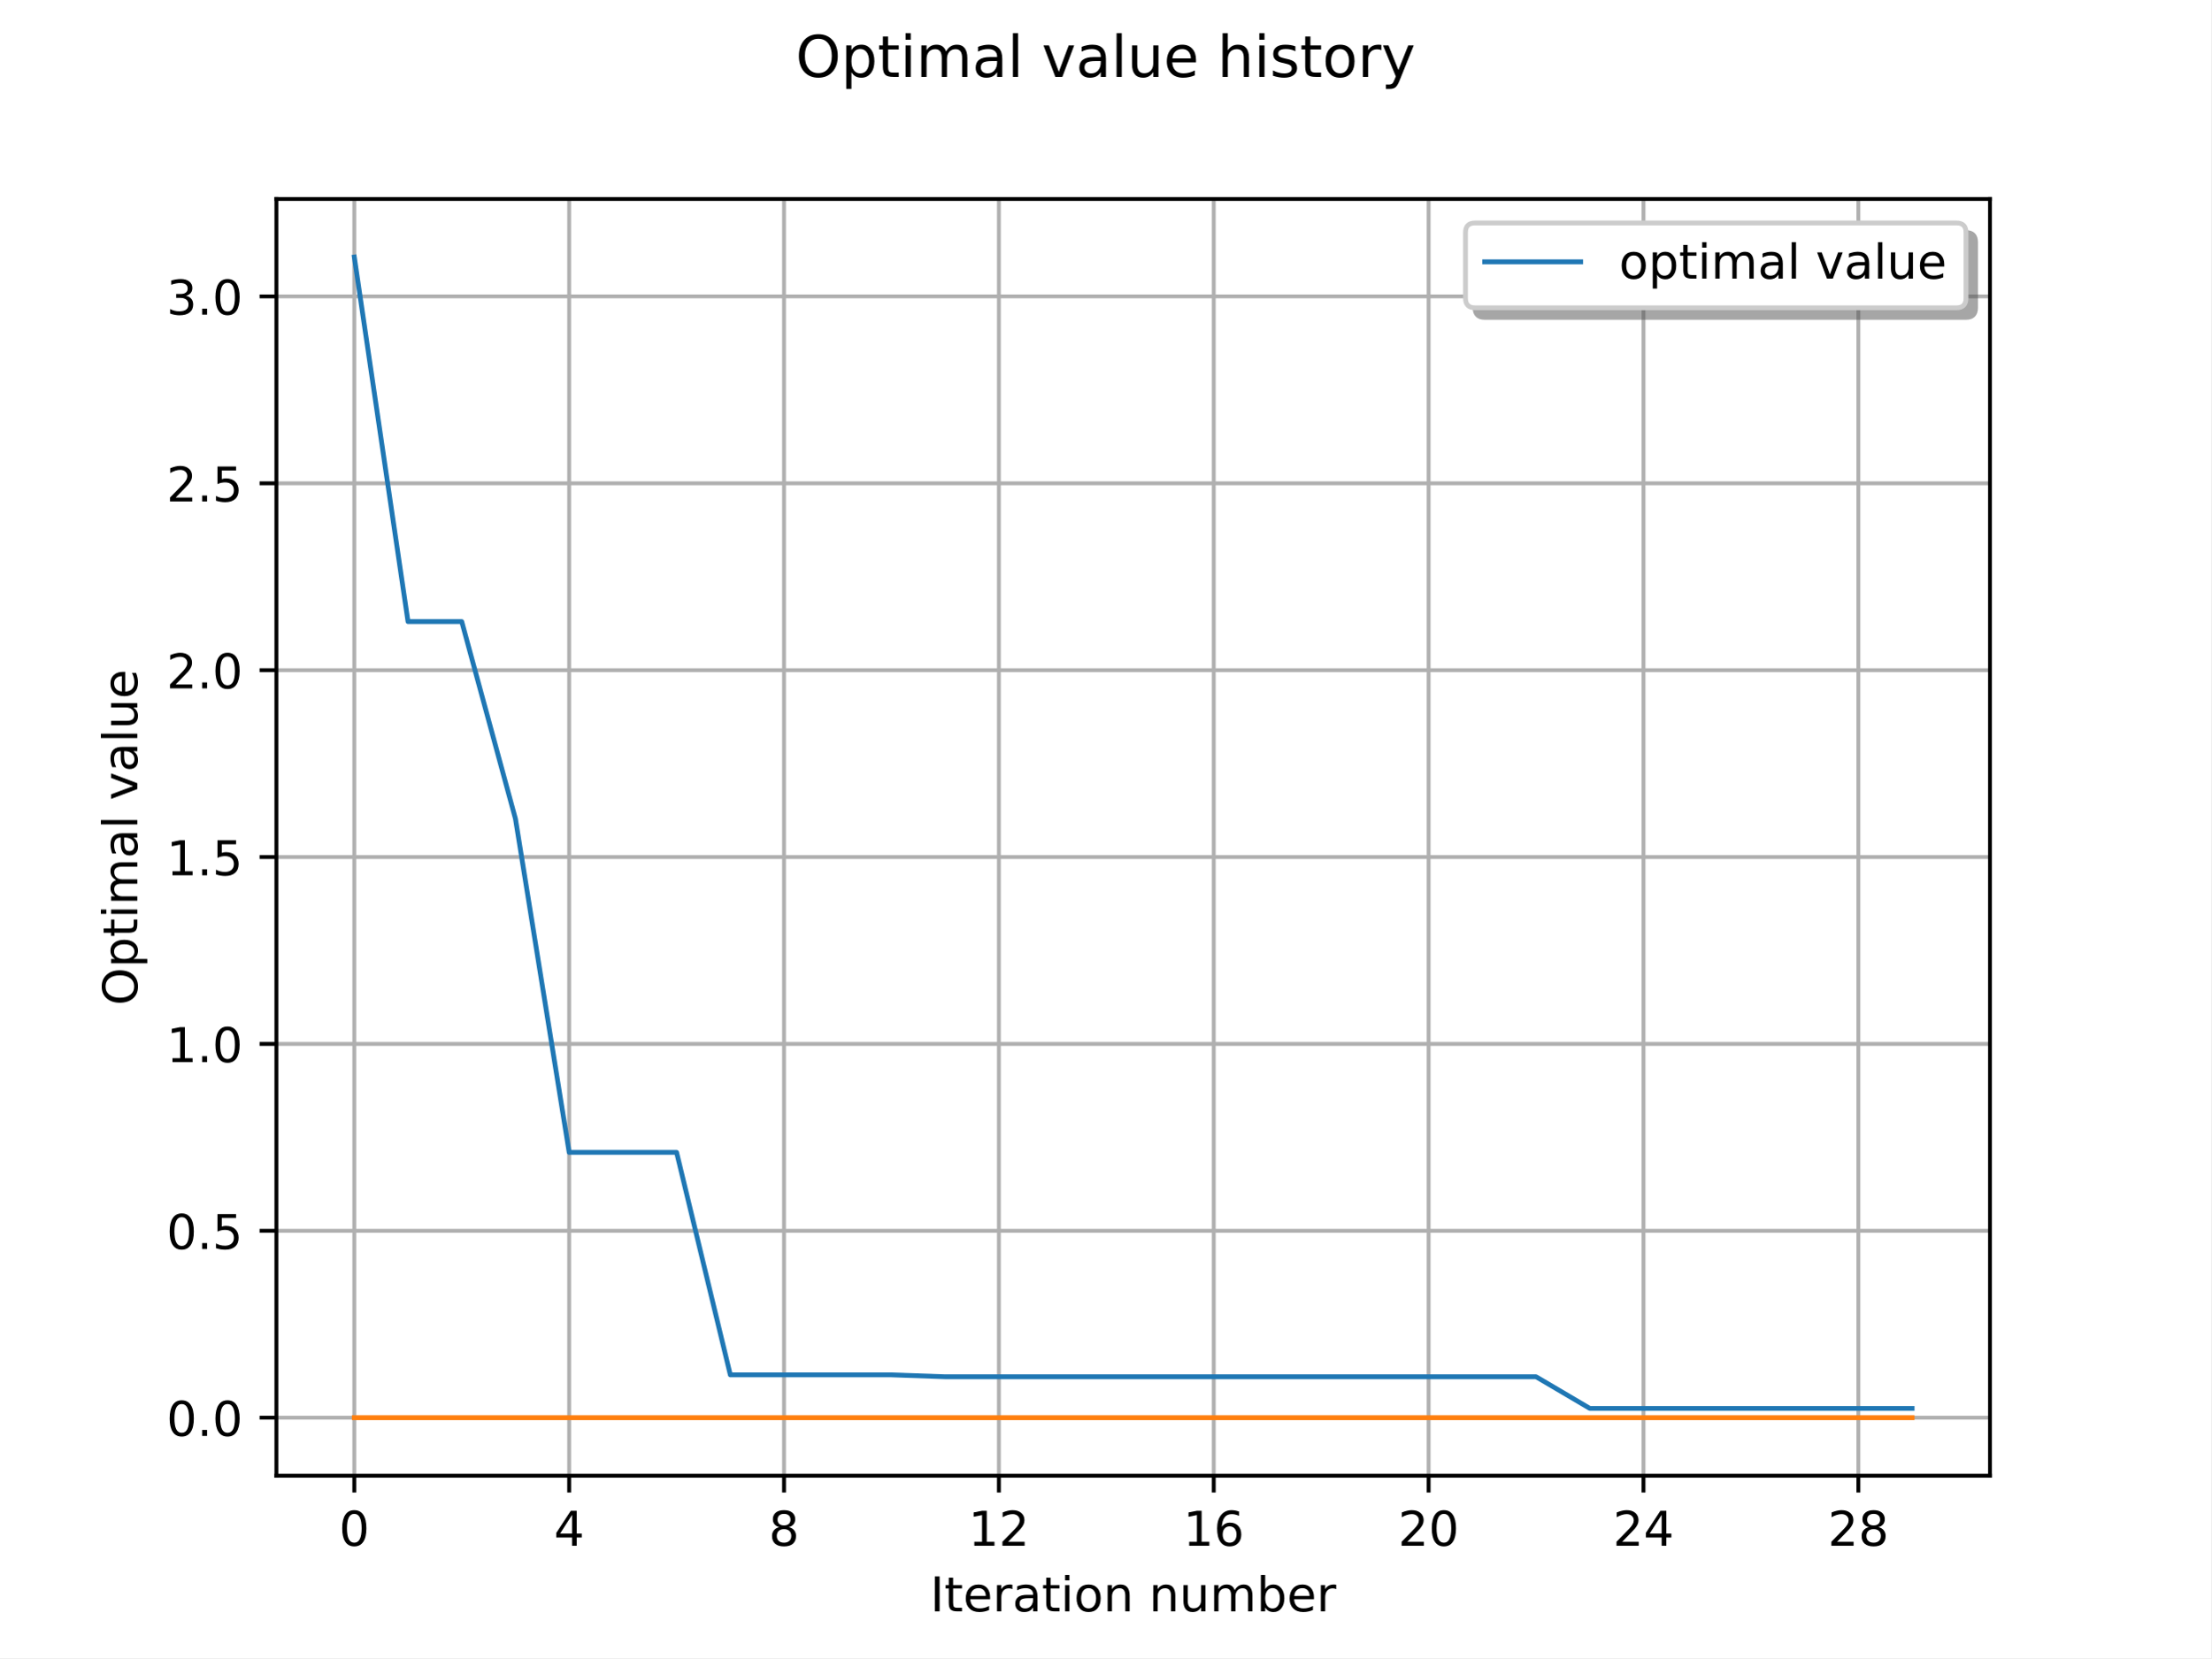
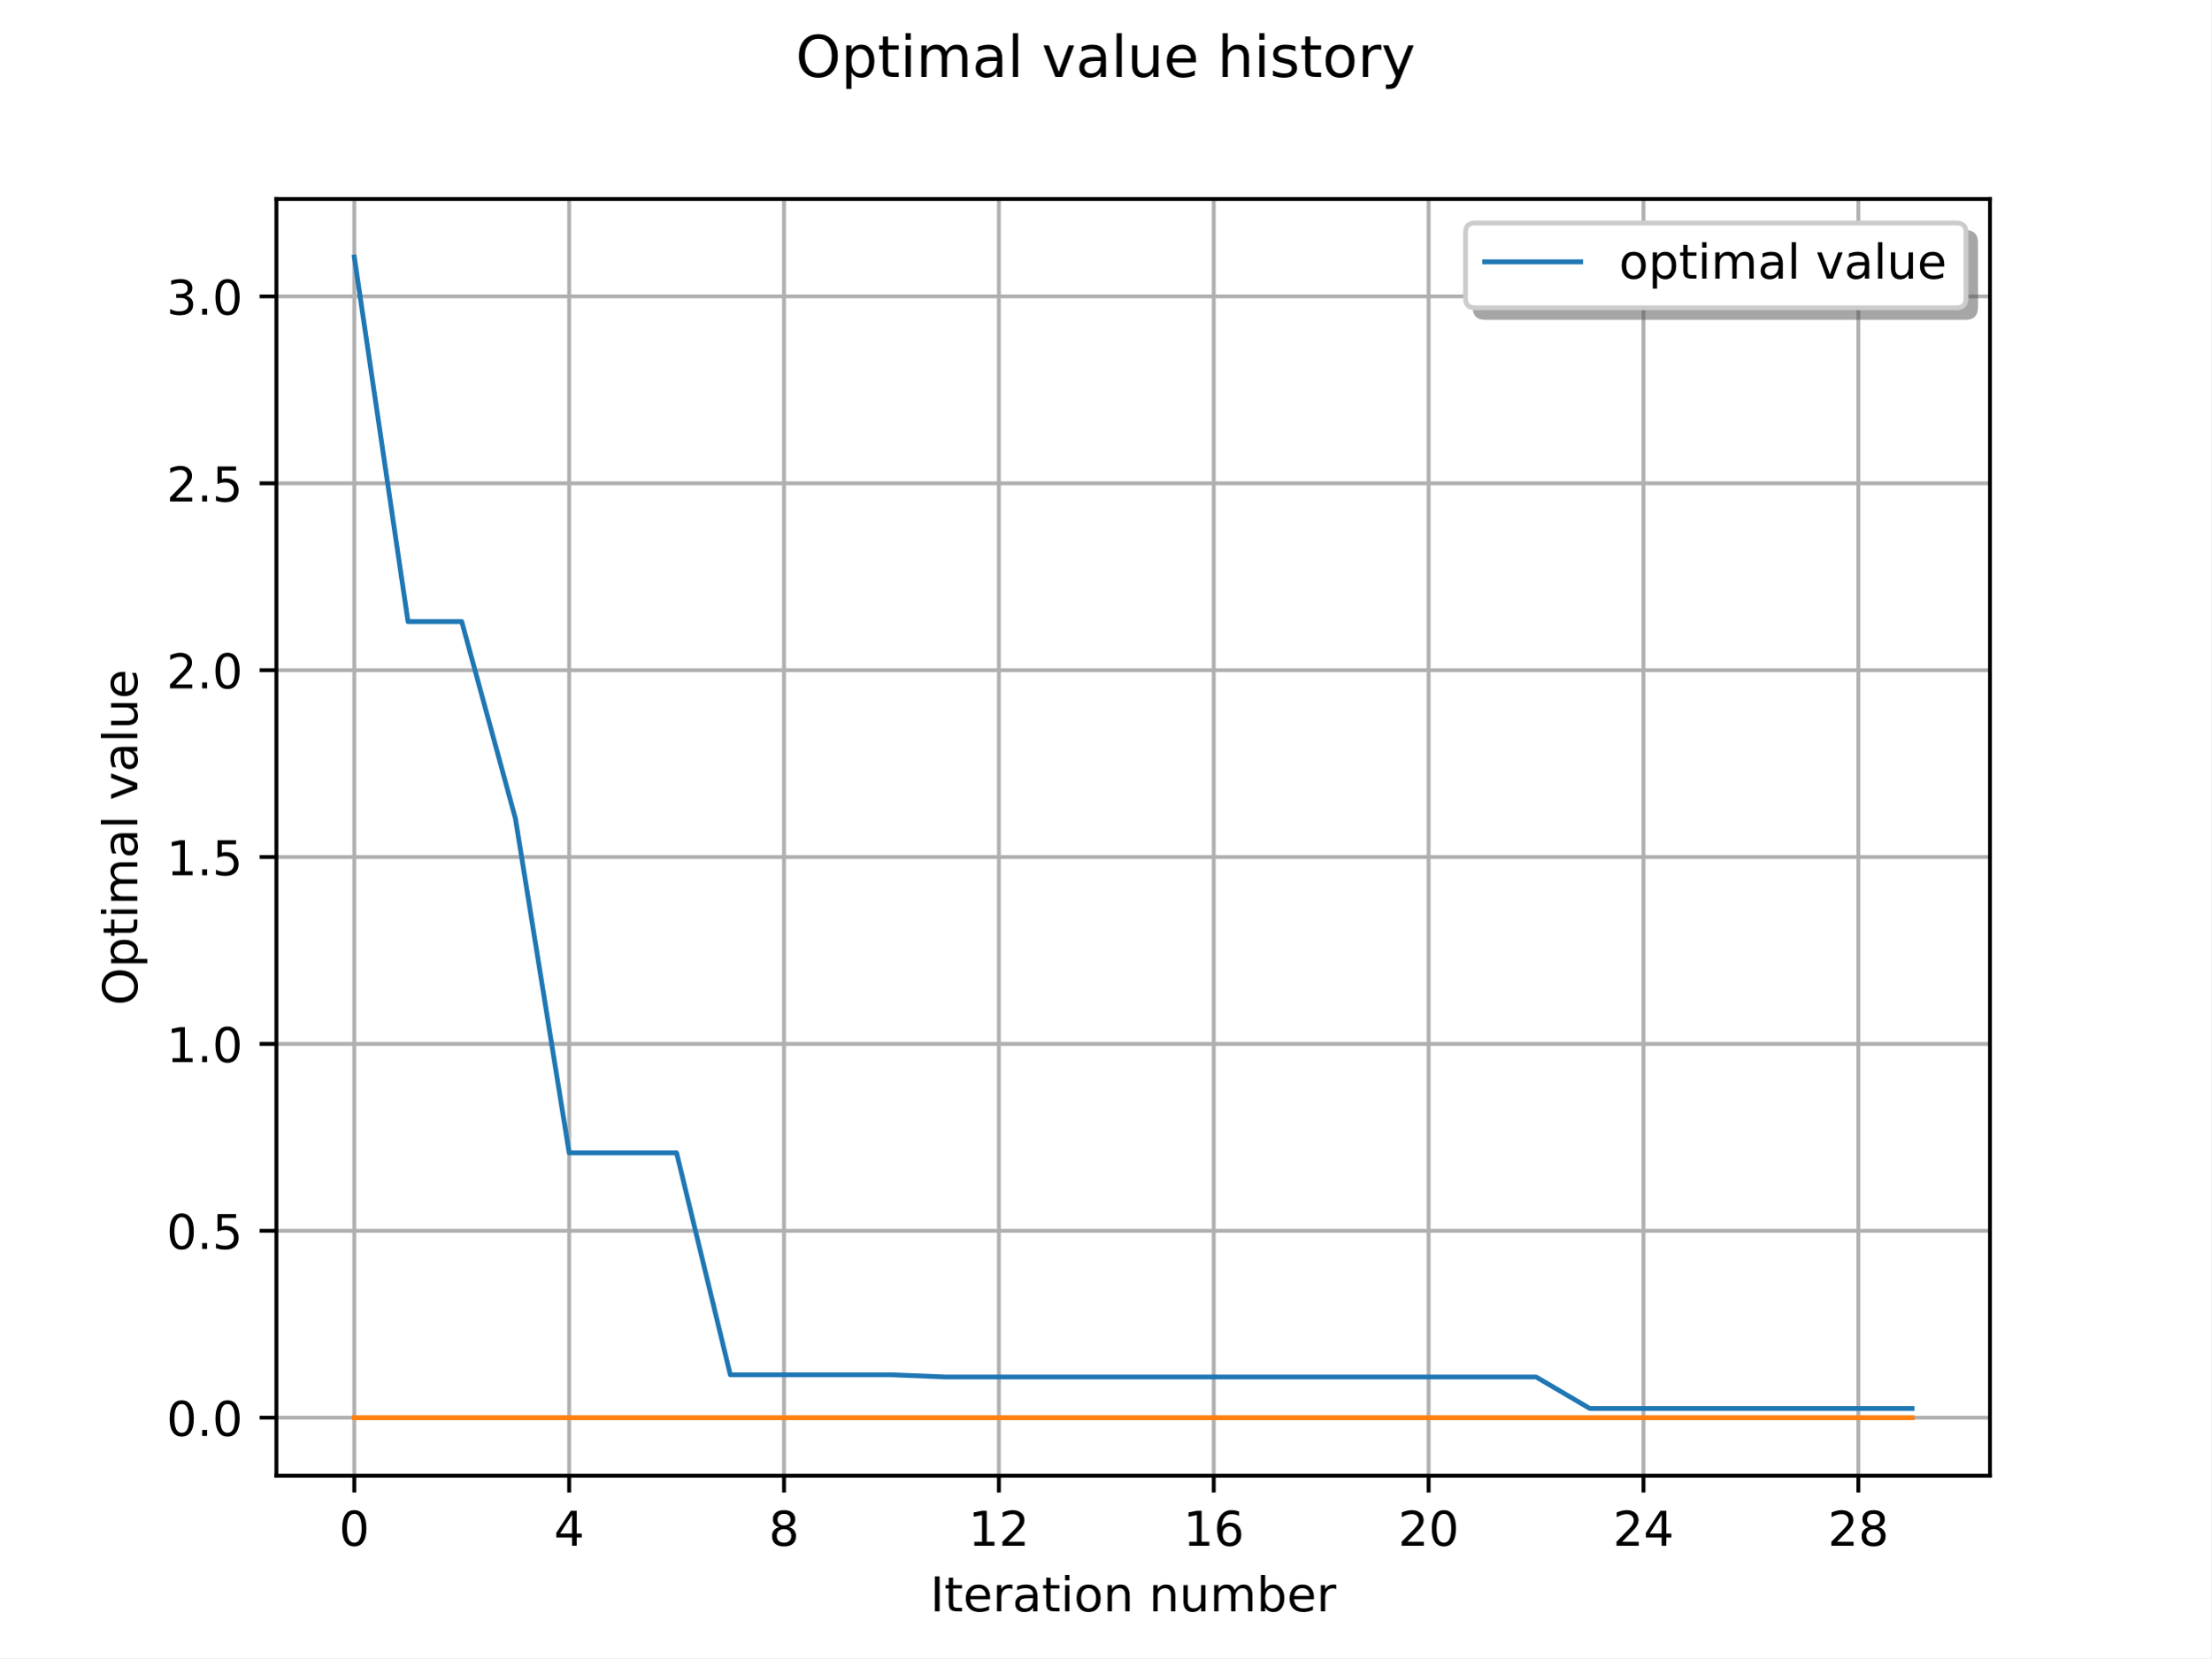
<svg xmlns="http://www.w3.org/2000/svg" xmlns:xlink="http://www.w3.org/1999/xlink" width="460.8pt" height="345.6pt" viewBox="0 0 460.8 345.6" version="1.1">
  <defs>
    <style type="text/css">*{stroke-linejoin: round; stroke-linecap: butt}</style>
  </defs>
  <g id="figure_1">
    <g id="patch_1">
      <path d="M 0 345.6  L 460.8 345.6  L 460.8 0  L 0 0  z " style="fill: #ffffff" />
    </g>
    <g id="axes_1">
      <g id="patch_2">
        <path d="M 57.6 307.584  L 414.72 307.584  L 414.72 41.472  L 57.6 41.472  z " style="fill: #ffffff" />
      </g>
      <g id="matplotlib.axis_1">
        <g id="xtick_1">
          <g id="line2d_1">
            <path d="M 73.833 307.584  L 73.833 41.472  " clip-path="url(#pece686282c)" style="fill: none; stroke: #b0b0b0; stroke-width: 0.8; stroke-linecap: square" />
          </g>
          <g id="line2d_2">
            <defs>
              <path id="m4a92d99fee" d="M 0 0  L 0 3.5  " style="stroke: #000000; stroke-width: 0.8" />
            </defs>
            <g>
              <use xlink:href="#m4a92d99fee" x="73.833" y="307.584" style="stroke: #000000; stroke-width: 0.8" />
            </g>
          </g>
          <g id="text_1">
            <g transform="translate(70.65148 322.1824) scale(0.1 -0.1)">
              <defs>
                <path id="DejaVuSans-30" d="M 2034 4250  Q 1547 4250 1301 3770  Q 1056 3291 1056 2328  Q 1056 1369 1301 889  Q 1547 409 2034 409  Q 2525 409 2770 889  Q 3016 1369 3016 2328  Q 3016 3291 2770 3770  Q 2525 4250 2034 4250  z M 2034 4750  Q 2819 4750 3233 4129  Q 3647 3509 3647 2328  Q 3647 1150 3233 529  Q 2819 -91 2034 -91  Q 1250 -91 836 529  Q 422 1150 422 2328  Q 422 3509 836 4129  Q 1250 4750 2034 4750  z " transform="scale(0.015625)" />
              </defs>
              <use xlink:href="#DejaVuSans-30" />
            </g>
          </g>
        </g>
        <g id="xtick_2">
          <g id="line2d_3">
            <path d="M 118.613 307.584  L 118.613 41.472  " clip-path="url(#pece686282c)" style="fill: none; stroke: #b0b0b0; stroke-width: 0.8; stroke-linecap: square" />
          </g>
          <g id="line2d_4">
            <g>
              <use xlink:href="#m4a92d99fee" x="118.613" y="307.584" style="stroke: #000000; stroke-width: 0.8" />
            </g>
          </g>
          <g id="text_2">
            <g transform="translate(115.4314 322.1824) scale(0.1 -0.1)">
              <defs>
                <path id="DejaVuSans-34" d="M 2419 4116  L 825 1625  L 2419 1625  L 2419 4116  z M 2253 4666  L 3047 4666  L 3047 1625  L 3713 1625  L 3713 1100  L 3047 1100  L 3047 0  L 2419 0  L 2419 1100  L 313 1100  L 313 1709  L 2253 4666  z " transform="scale(0.015625)" />
              </defs>
              <use xlink:href="#DejaVuSans-34" />
            </g>
          </g>
        </g>
        <g id="xtick_3">
          <g id="line2d_5">
            <path d="M 163.393 307.584  L 163.393 41.472  " clip-path="url(#pece686282c)" style="fill: none; stroke: #b0b0b0; stroke-width: 0.8; stroke-linecap: square" />
          </g>
          <g id="line2d_6">
            <g>
              <use xlink:href="#m4a92d99fee" x="163.393" y="307.584" style="stroke: #000000; stroke-width: 0.8" />
            </g>
          </g>
          <g id="text_3">
            <g transform="translate(160.2114 322.1824) scale(0.1 -0.1)">
              <defs>
                <path id="DejaVuSans-38" d="M 2034 2216  Q 1584 2216 1326 1975  Q 1069 1734 1069 1313  Q 1069 891 1326 650  Q 1584 409 2034 409  Q 2484 409 2743 651  Q 3003 894 3003 1313  Q 3003 1734 2745 1975  Q 2488 2216 2034 2216  z M 1403 2484  Q 997 2584 770 2862  Q 544 3141 544 3541  Q 544 4100 942 4425  Q 1341 4750 2034 4750  Q 2731 4750 3128 4425  Q 3525 4100 3525 3541  Q 3525 3141 3298 2862  Q 3072 2584 2669 2484  Q 3125 2378 3379 2068  Q 3634 1759 3634 1313  Q 3634 634 3220 271  Q 2806 -91 2034 -91  Q 1263 -91 848 271  Q 434 634 434 1313  Q 434 1759 690 2068  Q 947 2378 1403 2484  z M 1172 3481  Q 1172 3119 1398 2916  Q 1625 2713 2034 2713  Q 2441 2713 2670 2916  Q 2900 3119 2900 3481  Q 2900 3844 2670 4047  Q 2441 4250 2034 4250  Q 1625 4250 1398 4047  Q 1172 3844 1172 3481  z " transform="scale(0.015625)" />
              </defs>
              <use xlink:href="#DejaVuSans-38" />
            </g>
          </g>
        </g>
        <g id="xtick_4">
          <g id="line2d_7">
            <path d="M 208.173 307.584  L 208.173 41.472  " clip-path="url(#pece686282c)" style="fill: none; stroke: #b0b0b0; stroke-width: 0.8; stroke-linecap: square" />
          </g>
          <g id="line2d_8">
            <g>
              <use xlink:href="#m4a92d99fee" x="208.173" y="307.584" style="stroke: #000000; stroke-width: 0.8" />
            </g>
          </g>
          <g id="text_4">
            <g transform="translate(201.81 322.1824) scale(0.1 -0.1)">
              <defs>
                <path id="DejaVuSans-31" d="M 794 531  L 1825 531  L 1825 4091  L 703 3866  L 703 4441  L 1819 4666  L 2450 4666  L 2450 531  L 3481 531  L 3481 0  L 794 0  L 794 531  z " transform="scale(0.015625)" />
                <path id="DejaVuSans-32" d="M 1228 531  L 3431 531  L 3431 0  L 469 0  L 469 531  Q 828 903 1448 1529  Q 2069 2156 2228 2338  Q 2531 2678 2651 2914  Q 2772 3150 2772 3378  Q 2772 3750 2511 3984  Q 2250 4219 1831 4219  Q 1534 4219 1204 4116  Q 875 4013 500 3803  L 500 4441  Q 881 4594 1212 4672  Q 1544 4750 1819 4750  Q 2544 4750 2975 4387  Q 3406 4025 3406 3419  Q 3406 3131 3298 2873  Q 3191 2616 2906 2266  Q 2828 2175 2409 1742  Q 1991 1309 1228 531  z " transform="scale(0.015625)" />
              </defs>
              <use xlink:href="#DejaVuSans-31" />
              <use xlink:href="#DejaVuSans-32" transform="translate(63.62305 0)" />
            </g>
          </g>
        </g>
        <g id="xtick_5">
          <g id="line2d_9">
            <path d="M 252.952 307.584  L 252.952 41.472  " clip-path="url(#pece686282c)" style="fill: none; stroke: #b0b0b0; stroke-width: 0.8; stroke-linecap: square" />
          </g>
          <g id="line2d_10">
            <g>
              <use xlink:href="#m4a92d99fee" x="252.952" y="307.584" style="stroke: #000000; stroke-width: 0.8" />
            </g>
          </g>
          <g id="text_5">
            <g transform="translate(246.59 322.1824) scale(0.1 -0.1)">
              <defs>
                <path id="DejaVuSans-36" d="M 2113 2584  Q 1688 2584 1439 2293  Q 1191 2003 1191 1497  Q 1191 994 1439 701  Q 1688 409 2113 409  Q 2538 409 2786 701  Q 3034 994 3034 1497  Q 3034 2003 2786 2293  Q 2538 2584 2113 2584  z M 3366 4563  L 3366 3988  Q 3128 4100 2886 4159  Q 2644 4219 2406 4219  Q 1781 4219 1451 3797  Q 1122 3375 1075 2522  Q 1259 2794 1537 2939  Q 1816 3084 2150 3084  Q 2853 3084 3261 2657  Q 3669 2231 3669 1497  Q 3669 778 3244 343  Q 2819 -91 2113 -91  Q 1303 -91 875 529  Q 447 1150 447 2328  Q 447 3434 972 4092  Q 1497 4750 2381 4750  Q 2619 4750 2861 4703  Q 3103 4656 3366 4563  z " transform="scale(0.015625)" />
              </defs>
              <use xlink:href="#DejaVuSans-31" />
              <use xlink:href="#DejaVuSans-36" transform="translate(63.62305 0)" />
            </g>
          </g>
        </g>
        <g id="xtick_6">
          <g id="line2d_11">
            <path d="M 297.732 307.584  L 297.732 41.472  " clip-path="url(#pece686282c)" style="fill: none; stroke: #b0b0b0; stroke-width: 0.8; stroke-linecap: square" />
          </g>
          <g id="line2d_12">
            <g>
              <use xlink:href="#m4a92d99fee" x="297.732" y="307.584" style="stroke: #000000; stroke-width: 0.8" />
            </g>
          </g>
          <g id="text_6">
            <g transform="translate(291.3699 322.1824) scale(0.1 -0.1)">
              <use xlink:href="#DejaVuSans-32" />
              <use xlink:href="#DejaVuSans-30" transform="translate(63.62305 0)" />
            </g>
          </g>
        </g>
        <g id="xtick_7">
          <g id="line2d_13">
            <path d="M 342.512 307.584  L 342.512 41.472  " clip-path="url(#pece686282c)" style="fill: none; stroke: #b0b0b0; stroke-width: 0.8; stroke-linecap: square" />
          </g>
          <g id="line2d_14">
            <g>
              <use xlink:href="#m4a92d99fee" x="342.512" y="307.584" style="stroke: #000000; stroke-width: 0.8" />
            </g>
          </g>
          <g id="text_7">
            <g transform="translate(336.1499 322.1824) scale(0.1 -0.1)">
              <use xlink:href="#DejaVuSans-32" />
              <use xlink:href="#DejaVuSans-34" transform="translate(63.62305 0)" />
            </g>
          </g>
        </g>
        <g id="xtick_8">
          <g id="line2d_15">
            <path d="M 387.292 307.584  L 387.292 41.472  " clip-path="url(#pece686282c)" style="fill: none; stroke: #b0b0b0; stroke-width: 0.8; stroke-linecap: square" />
          </g>
          <g id="line2d_16">
            <g>
              <use xlink:href="#m4a92d99fee" x="387.292" y="307.584" style="stroke: #000000; stroke-width: 0.8" />
            </g>
          </g>
          <g id="text_8">
            <g transform="translate(380.9298 322.1824) scale(0.1 -0.1)">
              <use xlink:href="#DejaVuSans-32" />
              <use xlink:href="#DejaVuSans-38" transform="translate(63.62305 0)" />
            </g>
          </g>
        </g>
        <g id="text_9">
          <g transform="translate(193.8483 335.8606) scale(0.1 -0.1)">
            <defs>
              <path id="DejaVuSans-49" d="M 628 4666  L 1259 4666  L 1259 0  L 628 0  L 628 4666  z " transform="scale(0.015625)" />
              <path id="DejaVuSans-74" d="M 1172 4494  L 1172 3500  L 2356 3500  L 2356 3053  L 1172 3053  L 1172 1153  Q 1172 725 1289 603  Q 1406 481 1766 481  L 2356 481  L 2356 0  L 1766 0  Q 1100 0 847 248  Q 594 497 594 1153  L 594 3053  L 172 3053  L 172 3500  L 594 3500  L 594 4494  L 1172 4494  z " transform="scale(0.015625)" />
              <path id="DejaVuSans-65" d="M 3597 1894  L 3597 1613  L 953 1613  Q 991 1019 1311 708  Q 1631 397 2203 397  Q 2534 397 2845 478  Q 3156 559 3463 722  L 3463 178  Q 3153 47 2828 -22  Q 2503 -91 2169 -91  Q 1331 -91 842 396  Q 353 884 353 1716  Q 353 2575 817 3079  Q 1281 3584 2069 3584  Q 2775 3584 3186 3129  Q 3597 2675 3597 1894  z M 3022 2063  Q 3016 2534 2758 2815  Q 2500 3097 2075 3097  Q 1594 3097 1305 2825  Q 1016 2553 972 2059  L 3022 2063  z " transform="scale(0.015625)" />
              <path id="DejaVuSans-72" d="M 2631 2963  Q 2534 3019 2420 3045  Q 2306 3072 2169 3072  Q 1681 3072 1420 2755  Q 1159 2438 1159 1844  L 1159 0  L 581 0  L 581 3500  L 1159 3500  L 1159 2956  Q 1341 3275 1631 3429  Q 1922 3584 2338 3584  Q 2397 3584 2469 3576  Q 2541 3569 2628 3553  L 2631 2963  z " transform="scale(0.015625)" />
              <path id="DejaVuSans-61" d="M 2194 1759  Q 1497 1759 1228 1600  Q 959 1441 959 1056  Q 959 750 1161 570  Q 1363 391 1709 391  Q 2188 391 2477 730  Q 2766 1069 2766 1631  L 2766 1759  L 2194 1759  z M 3341 1997  L 3341 0  L 2766 0  L 2766 531  Q 2569 213 2275 61  Q 1981 -91 1556 -91  Q 1019 -91 701 211  Q 384 513 384 1019  Q 384 1609 779 1909  Q 1175 2209 1959 2209  L 2766 2209  L 2766 2266  Q 2766 2663 2505 2880  Q 2244 3097 1772 3097  Q 1472 3097 1187 3025  Q 903 2953 641 2809  L 641 3341  Q 956 3463 1253 3523  Q 1550 3584 1831 3584  Q 2591 3584 2966 3190  Q 3341 2797 3341 1997  z " transform="scale(0.015625)" />
              <path id="DejaVuSans-69" d="M 603 3500  L 1178 3500  L 1178 0  L 603 0  L 603 3500  z M 603 4863  L 1178 4863  L 1178 4134  L 603 4134  L 603 4863  z " transform="scale(0.015625)" />
              <path id="DejaVuSans-6f" d="M 1959 3097  Q 1497 3097 1228 2736  Q 959 2375 959 1747  Q 959 1119 1226 758  Q 1494 397 1959 397  Q 2419 397 2687 759  Q 2956 1122 2956 1747  Q 2956 2369 2687 2733  Q 2419 3097 1959 3097  z M 1959 3584  Q 2709 3584 3137 3096  Q 3566 2609 3566 1747  Q 3566 888 3137 398  Q 2709 -91 1959 -91  Q 1206 -91 779 398  Q 353 888 353 1747  Q 353 2609 779 3096  Q 1206 3584 1959 3584  z " transform="scale(0.015625)" />
              <path id="DejaVuSans-6e" d="M 3513 2113  L 3513 0  L 2938 0  L 2938 2094  Q 2938 2591 2744 2837  Q 2550 3084 2163 3084  Q 1697 3084 1428 2787  Q 1159 2491 1159 1978  L 1159 0  L 581 0  L 581 3500  L 1159 3500  L 1159 2956  Q 1366 3272 1645 3428  Q 1925 3584 2291 3584  Q 2894 3584 3203 3211  Q 3513 2838 3513 2113  z " transform="scale(0.015625)" />
              <path id="DejaVuSans-20" transform="scale(0.015625)" />
              <path id="DejaVuSans-75" d="M 544 1381  L 544 3500  L 1119 3500  L 1119 1403  Q 1119 906 1312 657  Q 1506 409 1894 409  Q 2359 409 2629 706  Q 2900 1003 2900 1516  L 2900 3500  L 3475 3500  L 3475 0  L 2900 0  L 2900 538  Q 2691 219 2414 64  Q 2138 -91 1772 -91  Q 1169 -91 856 284  Q 544 659 544 1381  z M 1991 3584  L 1991 3584  z " transform="scale(0.015625)" />
              <path id="DejaVuSans-6d" d="M 3328 2828  Q 3544 3216 3844 3400  Q 4144 3584 4550 3584  Q 5097 3584 5394 3201  Q 5691 2819 5691 2113  L 5691 0  L 5113 0  L 5113 2094  Q 5113 2597 4934 2840  Q 4756 3084 4391 3084  Q 3944 3084 3684 2787  Q 3425 2491 3425 1978  L 3425 0  L 2847 0  L 2847 2094  Q 2847 2600 2669 2842  Q 2491 3084 2119 3084  Q 1678 3084 1418 2786  Q 1159 2488 1159 1978  L 1159 0  L 581 0  L 581 3500  L 1159 3500  L 1159 2956  Q 1356 3278 1631 3431  Q 1906 3584 2284 3584  Q 2666 3584 2933 3390  Q 3200 3197 3328 2828  z " transform="scale(0.015625)" />
              <path id="DejaVuSans-62" d="M 3116 1747  Q 3116 2381 2855 2742  Q 2594 3103 2138 3103  Q 1681 3103 1420 2742  Q 1159 2381 1159 1747  Q 1159 1113 1420 752  Q 1681 391 2138 391  Q 2594 391 2855 752  Q 3116 1113 3116 1747  z M 1159 2969  Q 1341 3281 1617 3432  Q 1894 3584 2278 3584  Q 2916 3584 3314 3078  Q 3713 2572 3713 1747  Q 3713 922 3314 415  Q 2916 -91 2278 -91  Q 1894 -91 1617 61  Q 1341 213 1159 525  L 1159 0  L 581 0  L 581 4863  L 1159 4863  L 1159 2969  z " transform="scale(0.015625)" />
            </defs>
            <use xlink:href="#DejaVuSans-49" />
            <use xlink:href="#DejaVuSans-74" transform="translate(29.49219 0)" />
            <use xlink:href="#DejaVuSans-65" transform="translate(68.70117 0)" />
            <use xlink:href="#DejaVuSans-72" transform="translate(130.2246 0)" />
            <use xlink:href="#DejaVuSans-61" transform="translate(171.3379 0)" />
            <use xlink:href="#DejaVuSans-74" transform="translate(232.6172 0)" />
            <use xlink:href="#DejaVuSans-69" transform="translate(271.8262 0)" />
            <use xlink:href="#DejaVuSans-6f" transform="translate(299.6094 0)" />
            <use xlink:href="#DejaVuSans-6e" transform="translate(360.791 0)" />
            <use xlink:href="#DejaVuSans-20" transform="translate(424.1699 0)" />
            <use xlink:href="#DejaVuSans-6e" transform="translate(455.957 0)" />
            <use xlink:href="#DejaVuSans-75" transform="translate(519.3359 0)" />
            <use xlink:href="#DejaVuSans-6d" transform="translate(582.7148 0)" />
            <use xlink:href="#DejaVuSans-62" transform="translate(680.127 0)" />
            <use xlink:href="#DejaVuSans-65" transform="translate(743.6035 0)" />
            <use xlink:href="#DejaVuSans-72" transform="translate(805.127 0)" />
          </g>
        </g>
      </g>
      <g id="matplotlib.axis_2">
        <g id="ytick_1">
          <g id="line2d_17">
            <path d="M 57.6 295.488  L 414.72 295.488  " clip-path="url(#pece686282c)" style="fill: none; stroke: #b0b0b0; stroke-width: 0.8; stroke-linecap: square" />
          </g>
          <g id="line2d_18">
            <defs>
              <path id="mb3cb5c074b" d="M 0 0  L -3.5 0  " style="stroke: #000000; stroke-width: 0.8" />
            </defs>
            <g>
              <use xlink:href="#mb3cb5c074b" x="57.6" y="295.488" style="stroke: #000000; stroke-width: 0.8" />
            </g>
          </g>
          <g id="text_10">
            <g transform="translate(34.69687 299.2872) scale(0.1 -0.1)">
              <defs>
                <path id="DejaVuSans-2e" d="M 684 794  L 1344 794  L 1344 0  L 684 0  L 684 794  z " transform="scale(0.015625)" />
              </defs>
              <use xlink:href="#DejaVuSans-30" />
              <use xlink:href="#DejaVuSans-2e" transform="translate(63.62305 0)" />
              <use xlink:href="#DejaVuSans-30" transform="translate(95.41016 0)" />
            </g>
          </g>
        </g>
        <g id="ytick_2">
          <g id="line2d_19">
            <path d="M 57.6 256.536  L 414.72 256.536  " clip-path="url(#pece686282c)" style="fill: none; stroke: #b0b0b0; stroke-width: 0.8; stroke-linecap: square" />
          </g>
          <g id="line2d_20">
            <g>
              <use xlink:href="#mb3cb5c074b" x="57.6" y="256.536" style="stroke: #000000; stroke-width: 0.8" />
            </g>
          </g>
          <g id="text_11">
            <g transform="translate(34.69687 260.3349) scale(0.1 -0.1)">
              <defs>
                <path id="DejaVuSans-35" d="M 691 4666  L 3169 4666  L 3169 4134  L 1269 4134  L 1269 2991  Q 1406 3038 1543 3061  Q 1681 3084 1819 3084  Q 2600 3084 3056 2656  Q 3513 2228 3513 1497  Q 3513 744 3044 326  Q 2575 -91 1722 -91  Q 1428 -91 1123 -41  Q 819 9 494 109  L 494 744  Q 775 591 1075 516  Q 1375 441 1709 441  Q 2250 441 2565 725  Q 2881 1009 2881 1497  Q 2881 1984 2565 2268  Q 2250 2553 1709 2553  Q 1456 2553 1204 2497  Q 953 2441 691 2322  L 691 4666  z " transform="scale(0.015625)" />
              </defs>
              <use xlink:href="#DejaVuSans-30" />
              <use xlink:href="#DejaVuSans-2e" transform="translate(63.62305 0)" />
              <use xlink:href="#DejaVuSans-35" transform="translate(95.41016 0)" />
            </g>
          </g>
        </g>
        <g id="ytick_3">
          <g id="line2d_21">
            <path d="M 57.6 217.583  L 414.72 217.583  " clip-path="url(#pece686282c)" style="fill: none; stroke: #b0b0b0; stroke-width: 0.8; stroke-linecap: square" />
          </g>
          <g id="line2d_22">
            <g>
              <use xlink:href="#mb3cb5c074b" x="57.6" y="217.583" style="stroke: #000000; stroke-width: 0.8" />
            </g>
          </g>
          <g id="text_12">
-             <g transform="translate(34.69687 221.3825) scale(0.1 -0.1)">
+             <g transform="translate(34.69687 221.3826) scale(0.1 -0.1)">
              <use xlink:href="#DejaVuSans-31" />
              <use xlink:href="#DejaVuSans-2e" transform="translate(63.62305 0)" />
              <use xlink:href="#DejaVuSans-30" transform="translate(95.41016 0)" />
            </g>
          </g>
        </g>
        <g id="ytick_4">
          <g id="line2d_23">
            <path d="M 57.6 178.631  L 414.72 178.631  " clip-path="url(#pece686282c)" style="fill: none; stroke: #b0b0b0; stroke-width: 0.8; stroke-linecap: square" />
          </g>
          <g id="line2d_24">
            <g>
              <use xlink:href="#mb3cb5c074b" x="57.6" y="178.631" style="stroke: #000000; stroke-width: 0.8" />
            </g>
          </g>
          <g id="text_13">
-             <g transform="translate(34.69687 182.4302) scale(0.1 -0.1)">
+             <g transform="translate(34.69687 182.4303) scale(0.1 -0.1)">
              <use xlink:href="#DejaVuSans-31" />
              <use xlink:href="#DejaVuSans-2e" transform="translate(63.62305 0)" />
              <use xlink:href="#DejaVuSans-35" transform="translate(95.41016 0)" />
            </g>
          </g>
        </g>
        <g id="ytick_5">
          <g id="line2d_25">
            <path d="M 57.6 139.679  L 414.72 139.679  " clip-path="url(#pece686282c)" style="fill: none; stroke: #b0b0b0; stroke-width: 0.8; stroke-linecap: square" />
          </g>
          <g id="line2d_26">
            <g>
              <use xlink:href="#mb3cb5c074b" x="57.6" y="139.679" style="stroke: #000000; stroke-width: 0.8" />
            </g>
          </g>
          <g id="text_14">
            <g transform="translate(34.69687 143.4779) scale(0.1 -0.1)">
              <use xlink:href="#DejaVuSans-32" />
              <use xlink:href="#DejaVuSans-2e" transform="translate(63.62305 0)" />
              <use xlink:href="#DejaVuSans-30" transform="translate(95.41016 0)" />
            </g>
          </g>
        </g>
        <g id="ytick_6">
          <g id="line2d_27">
            <path d="M 57.6 100.726  L 414.72 100.726  " clip-path="url(#pece686282c)" style="fill: none; stroke: #b0b0b0; stroke-width: 0.8; stroke-linecap: square" />
          </g>
          <g id="line2d_28">
            <g>
              <use xlink:href="#mb3cb5c074b" x="57.6" y="100.726" style="stroke: #000000; stroke-width: 0.8" />
            </g>
          </g>
          <g id="text_15">
-             <g transform="translate(34.69687 104.5255) scale(0.1 -0.1)">
+             <g transform="translate(34.69687 104.5256) scale(0.1 -0.1)">
              <use xlink:href="#DejaVuSans-32" />
              <use xlink:href="#DejaVuSans-2e" transform="translate(63.62305 0)" />
              <use xlink:href="#DejaVuSans-35" transform="translate(95.41016 0)" />
            </g>
          </g>
        </g>
        <g id="ytick_7">
          <g id="line2d_29">
            <path d="M 57.6 61.774  L 414.72 61.774  " clip-path="url(#pece686282c)" style="fill: none; stroke: #b0b0b0; stroke-width: 0.8; stroke-linecap: square" />
          </g>
          <g id="line2d_30">
            <g>
              <use xlink:href="#mb3cb5c074b" x="57.6" y="61.774" style="stroke: #000000; stroke-width: 0.8" />
            </g>
          </g>
          <g id="text_16">
-             <g transform="translate(34.69687 65.57321) scale(0.1 -0.1)">
+             <g transform="translate(34.69687 65.57331) scale(0.1 -0.1)">
              <defs>
                <path id="DejaVuSans-33" d="M 2597 2516  Q 3050 2419 3304 2112  Q 3559 1806 3559 1356  Q 3559 666 3084 287  Q 2609 -91 1734 -91  Q 1441 -91 1130 -33  Q 819 25 488 141  L 488 750  Q 750 597 1062 519  Q 1375 441 1716 441  Q 2309 441 2620 675  Q 2931 909 2931 1356  Q 2931 1769 2642 2001  Q 2353 2234 1838 2234  L 1294 2234  L 1294 2753  L 1863 2753  Q 2328 2753 2575 2939  Q 2822 3125 2822 3475  Q 2822 3834 2567 4026  Q 2313 4219 1838 4219  Q 1578 4219 1281 4162  Q 984 4106 628 3988  L 628 4550  Q 988 4650 1302 4700  Q 1616 4750 1894 4750  Q 2613 4750 3031 4423  Q 3450 4097 3450 3541  Q 3450 3153 3228 2886  Q 3006 2619 2597 2516  z " transform="scale(0.015625)" />
              </defs>
              <use xlink:href="#DejaVuSans-33" />
              <use xlink:href="#DejaVuSans-2e" transform="translate(63.62305 0)" />
              <use xlink:href="#DejaVuSans-30" transform="translate(95.41016 0)" />
            </g>
          </g>
        </g>
        <g id="text_17">
          <g transform="translate(28.61719 209.5577) rotate(-90) scale(0.1 -0.1)">
            <defs>
              <path id="DejaVuSans-4f" d="M 2522 4238  Q 1834 4238 1429 3725  Q 1025 3213 1025 2328  Q 1025 1447 1429 934  Q 1834 422 2522 422  Q 3209 422 3611 934  Q 4013 1447 4013 2328  Q 4013 3213 3611 3725  Q 3209 4238 2522 4238  z M 2522 4750  Q 3503 4750 4090 4092  Q 4678 3434 4678 2328  Q 4678 1225 4090 567  Q 3503 -91 2522 -91  Q 1538 -91 948 565  Q 359 1222 359 2328  Q 359 3434 948 4092  Q 1538 4750 2522 4750  z " transform="scale(0.015625)" />
              <path id="DejaVuSans-70" d="M 1159 525  L 1159 -1331  L 581 -1331  L 581 3500  L 1159 3500  L 1159 2969  Q 1341 3281 1617 3432  Q 1894 3584 2278 3584  Q 2916 3584 3314 3078  Q 3713 2572 3713 1747  Q 3713 922 3314 415  Q 2916 -91 2278 -91  Q 1894 -91 1617 61  Q 1341 213 1159 525  z M 3116 1747  Q 3116 2381 2855 2742  Q 2594 3103 2138 3103  Q 1681 3103 1420 2742  Q 1159 2381 1159 1747  Q 1159 1113 1420 752  Q 1681 391 2138 391  Q 2594 391 2855 752  Q 3116 1113 3116 1747  z " transform="scale(0.015625)" />
              <path id="DejaVuSans-6c" d="M 603 4863  L 1178 4863  L 1178 0  L 603 0  L 603 4863  z " transform="scale(0.015625)" />
              <path id="DejaVuSans-76" d="M 191 3500  L 800 3500  L 1894 563  L 2988 3500  L 3597 3500  L 2284 0  L 1503 0  L 191 3500  z " transform="scale(0.015625)" />
            </defs>
            <use xlink:href="#DejaVuSans-4f" />
            <use xlink:href="#DejaVuSans-70" transform="translate(78.71094 0)" />
            <use xlink:href="#DejaVuSans-74" transform="translate(142.1875 0)" />
            <use xlink:href="#DejaVuSans-69" transform="translate(181.3965 0)" />
            <use xlink:href="#DejaVuSans-6d" transform="translate(209.1797 0)" />
            <use xlink:href="#DejaVuSans-61" transform="translate(306.5918 0)" />
            <use xlink:href="#DejaVuSans-6c" transform="translate(367.8711 0)" />
            <use xlink:href="#DejaVuSans-20" transform="translate(395.6543 0)" />
            <use xlink:href="#DejaVuSans-76" transform="translate(427.4414 0)" />
            <use xlink:href="#DejaVuSans-61" transform="translate(486.6211 0)" />
            <use xlink:href="#DejaVuSans-6c" transform="translate(547.9004 0)" />
            <use xlink:href="#DejaVuSans-75" transform="translate(575.6836 0)" />
            <use xlink:href="#DejaVuSans-65" transform="translate(639.0625 0)" />
          </g>
        </g>
      </g>
      <g id="line2d_31">
-         <path d="M 73.833 53.568  L 85.028 129.554  L 96.223 129.554  L 107.418 170.664  L 118.613 240.191  L 129.808 240.191  L 141.003 240.191  L 152.198 286.565  L 163.393 286.565  L 174.588 286.565  L 185.783 286.565  L 196.978 286.962  L 208.173 286.962  L 219.368 286.962  L 230.563 286.962  L 241.757 286.962  L 252.952 286.962  L 264.147 286.962  L 275.342 286.962  L 286.537 286.962  L 297.732 286.962  L 308.927 286.962  L 320.122 286.962  L 331.317 293.553  L 342.512 293.553  L 353.707 293.553  L 364.902 293.553  L 376.097 293.553  L 387.292 293.553  L 398.487 293.553  " clip-path="url(#pece686282c)" style="fill: none; stroke: #1f77b4; stroke-linecap: square" />
+         <path d="M 73.833 53.568  L 85.028 129.554  L 96.223 129.554  L 107.418 170.635  L 118.613 240.298  L 129.808 240.298  L 141.003 240.298  L 152.198 286.553  L 163.393 286.553  L 174.588 286.553  L 185.783 286.553  L 196.978 287.002  L 208.173 287.002  L 219.368 287.002  L 230.563 287.002  L 241.757 287.002  L 252.952 287.002  L 264.147 287.002  L 275.342 287.002  L 286.537 287.002  L 297.732 287.002  L 308.927 287.002  L 320.122 287.002  L 331.317 293.571  L 342.512 293.571  L 353.707 293.571  L 364.902 293.571  L 376.097 293.571  L 387.292 293.571  L 398.487 293.571  " clip-path="url(#pece686282c)" style="fill: none; stroke: #1f77b4; stroke-linecap: square" />
      </g>
      <g id="line2d_32">
        <path d="M 73.833 295.488  L 398.487 295.488  " clip-path="url(#pece686282c)" style="fill: none; stroke: #ff7f0e; stroke-linecap: square" />
      </g>
      <g id="patch_3">
        <path d="M 57.6 307.584  L 57.6 41.472  " style="fill: none; stroke: #000000; stroke-width: 0.8; stroke-linejoin: miter; stroke-linecap: square" />
      </g>
      <g id="patch_4">
        <path d="M 414.72 307.584  L 414.72 41.472  " style="fill: none; stroke: #000000; stroke-width: 0.8; stroke-linejoin: miter; stroke-linecap: square" />
      </g>
      <g id="patch_5">
        <path d="M 57.6 307.584  L 414.72 307.584  " style="fill: none; stroke: #000000; stroke-width: 0.8; stroke-linejoin: miter; stroke-linecap: square" />
      </g>
      <g id="patch_6">
        <path d="M 57.6 41.472  L 414.72 41.472  " style="fill: none; stroke: #000000; stroke-width: 0.8; stroke-linejoin: miter; stroke-linecap: square" />
      </g>
      <g id="legend_1">
        <g id="patch_7">
          <path d="M 309.414 66.15  L 409.72 66.15  Q 411.72 66.15 411.72 64.15  L 411.72 50.472  Q 411.72 48.472 409.72 48.472  L 309.414 48.472  Q 307.414 48.472 307.414 50.472  L 307.414 64.15  Q 307.414 66.15 309.414 66.15  z " style="fill: #4d4d4d; opacity: 0.5; stroke: #4d4d4d; stroke-linejoin: miter" />
        </g>
        <g id="patch_8">
          <path d="M 307.414 64.15  L 407.72 64.15  Q 409.72 64.15 409.72 62.15  L 409.72 48.472  Q 409.72 46.472 407.72 46.472  L 307.414 46.472  Q 305.414 46.472 305.414 48.472  L 305.414 62.15  Q 305.414 64.15 307.414 64.15  z " style="fill: #ffffff; stroke: #cccccc; stroke-linejoin: miter" />
        </g>
        <g id="line2d_33">
          <path d="M 309.414 54.57  L 319.414 54.57  L 329.414 54.57  " style="fill: none; stroke: #1f77b4; stroke-linecap: square" />
        </g>
        <g id="text_18">
          <g transform="translate(337.4137 58.07044) scale(0.1 -0.1)">
            <use xlink:href="#DejaVuSans-6f" />
            <use xlink:href="#DejaVuSans-70" transform="translate(61.18164 0)" />
            <use xlink:href="#DejaVuSans-74" transform="translate(124.6582 0)" />
            <use xlink:href="#DejaVuSans-69" transform="translate(163.8672 0)" />
            <use xlink:href="#DejaVuSans-6d" transform="translate(191.6504 0)" />
            <use xlink:href="#DejaVuSans-61" transform="translate(289.0625 0)" />
            <use xlink:href="#DejaVuSans-6c" transform="translate(350.3418 0)" />
            <use xlink:href="#DejaVuSans-20" transform="translate(378.125 0)" />
            <use xlink:href="#DejaVuSans-76" transform="translate(409.9121 0)" />
            <use xlink:href="#DejaVuSans-61" transform="translate(469.0918 0)" />
            <use xlink:href="#DejaVuSans-6c" transform="translate(530.3711 0)" />
            <use xlink:href="#DejaVuSans-75" transform="translate(558.1543 0)" />
            <use xlink:href="#DejaVuSans-65" transform="translate(621.5332 0)" />
          </g>
        </g>
      </g>
    </g>
    <g id="text_19">
      <g transform="translate(165.8212 16.03013) scale(0.12 -0.12)">
        <defs>
          <path id="DejaVuSans-68" d="M 3513 2113  L 3513 0  L 2938 0  L 2938 2094  Q 2938 2591 2744 2837  Q 2550 3084 2163 3084  Q 1697 3084 1428 2787  Q 1159 2491 1159 1978  L 1159 0  L 581 0  L 581 4863  L 1159 4863  L 1159 2956  Q 1366 3272 1645 3428  Q 1925 3584 2291 3584  Q 2894 3584 3203 3211  Q 3513 2838 3513 2113  z " transform="scale(0.015625)" />
          <path id="DejaVuSans-73" d="M 2834 3397  L 2834 2853  Q 2591 2978 2328 3040  Q 2066 3103 1784 3103  Q 1356 3103 1142 2972  Q 928 2841 928 2578  Q 928 2378 1081 2264  Q 1234 2150 1697 2047  L 1894 2003  Q 2506 1872 2764 1633  Q 3022 1394 3022 966  Q 3022 478 2636 193  Q 2250 -91 1575 -91  Q 1294 -91 989 -36  Q 684 19 347 128  L 347 722  Q 666 556 975 473  Q 1284 391 1588 391  Q 1994 391 2212 530  Q 2431 669 2431 922  Q 2431 1156 2273 1281  Q 2116 1406 1581 1522  L 1381 1569  Q 847 1681 609 1914  Q 372 2147 372 2553  Q 372 3047 722 3315  Q 1072 3584 1716 3584  Q 2034 3584 2315 3537  Q 2597 3491 2834 3397  z " transform="scale(0.015625)" />
          <path id="DejaVuSans-79" d="M 2059 -325  Q 1816 -950 1584 -1140  Q 1353 -1331 966 -1331  L 506 -1331  L 506 -850  L 844 -850  Q 1081 -850 1212 -737  Q 1344 -625 1503 -206  L 1606 56  L 191 3500  L 800 3500  L 1894 763  L 2988 3500  L 3597 3500  L 2059 -325  z " transform="scale(0.015625)" />
        </defs>
        <use xlink:href="#DejaVuSans-4f" />
        <use xlink:href="#DejaVuSans-70" transform="translate(78.71094 0)" />
        <use xlink:href="#DejaVuSans-74" transform="translate(142.1875 0)" />
        <use xlink:href="#DejaVuSans-69" transform="translate(181.3965 0)" />
        <use xlink:href="#DejaVuSans-6d" transform="translate(209.1797 0)" />
        <use xlink:href="#DejaVuSans-61" transform="translate(306.5918 0)" />
        <use xlink:href="#DejaVuSans-6c" transform="translate(367.8711 0)" />
        <use xlink:href="#DejaVuSans-20" transform="translate(395.6543 0)" />
        <use xlink:href="#DejaVuSans-76" transform="translate(427.4414 0)" />
        <use xlink:href="#DejaVuSans-61" transform="translate(486.6211 0)" />
        <use xlink:href="#DejaVuSans-6c" transform="translate(547.9004 0)" />
        <use xlink:href="#DejaVuSans-75" transform="translate(575.6836 0)" />
        <use xlink:href="#DejaVuSans-65" transform="translate(639.0625 0)" />
        <use xlink:href="#DejaVuSans-20" transform="translate(700.5859 0)" />
        <use xlink:href="#DejaVuSans-68" transform="translate(732.373 0)" />
        <use xlink:href="#DejaVuSans-69" transform="translate(795.752 0)" />
        <use xlink:href="#DejaVuSans-73" transform="translate(823.5352 0)" />
        <use xlink:href="#DejaVuSans-74" transform="translate(875.6348 0)" />
        <use xlink:href="#DejaVuSans-6f" transform="translate(914.8438 0)" />
        <use xlink:href="#DejaVuSans-72" transform="translate(976.0254 0)" />
        <use xlink:href="#DejaVuSans-79" transform="translate(1017.139 0)" />
      </g>
    </g>
  </g>
  <defs>
    <clipPath id="pece686282c">
      <rect x="57.6" y="41.472" width="357.12" height="266.112" />
    </clipPath>
  </defs>
</svg>
